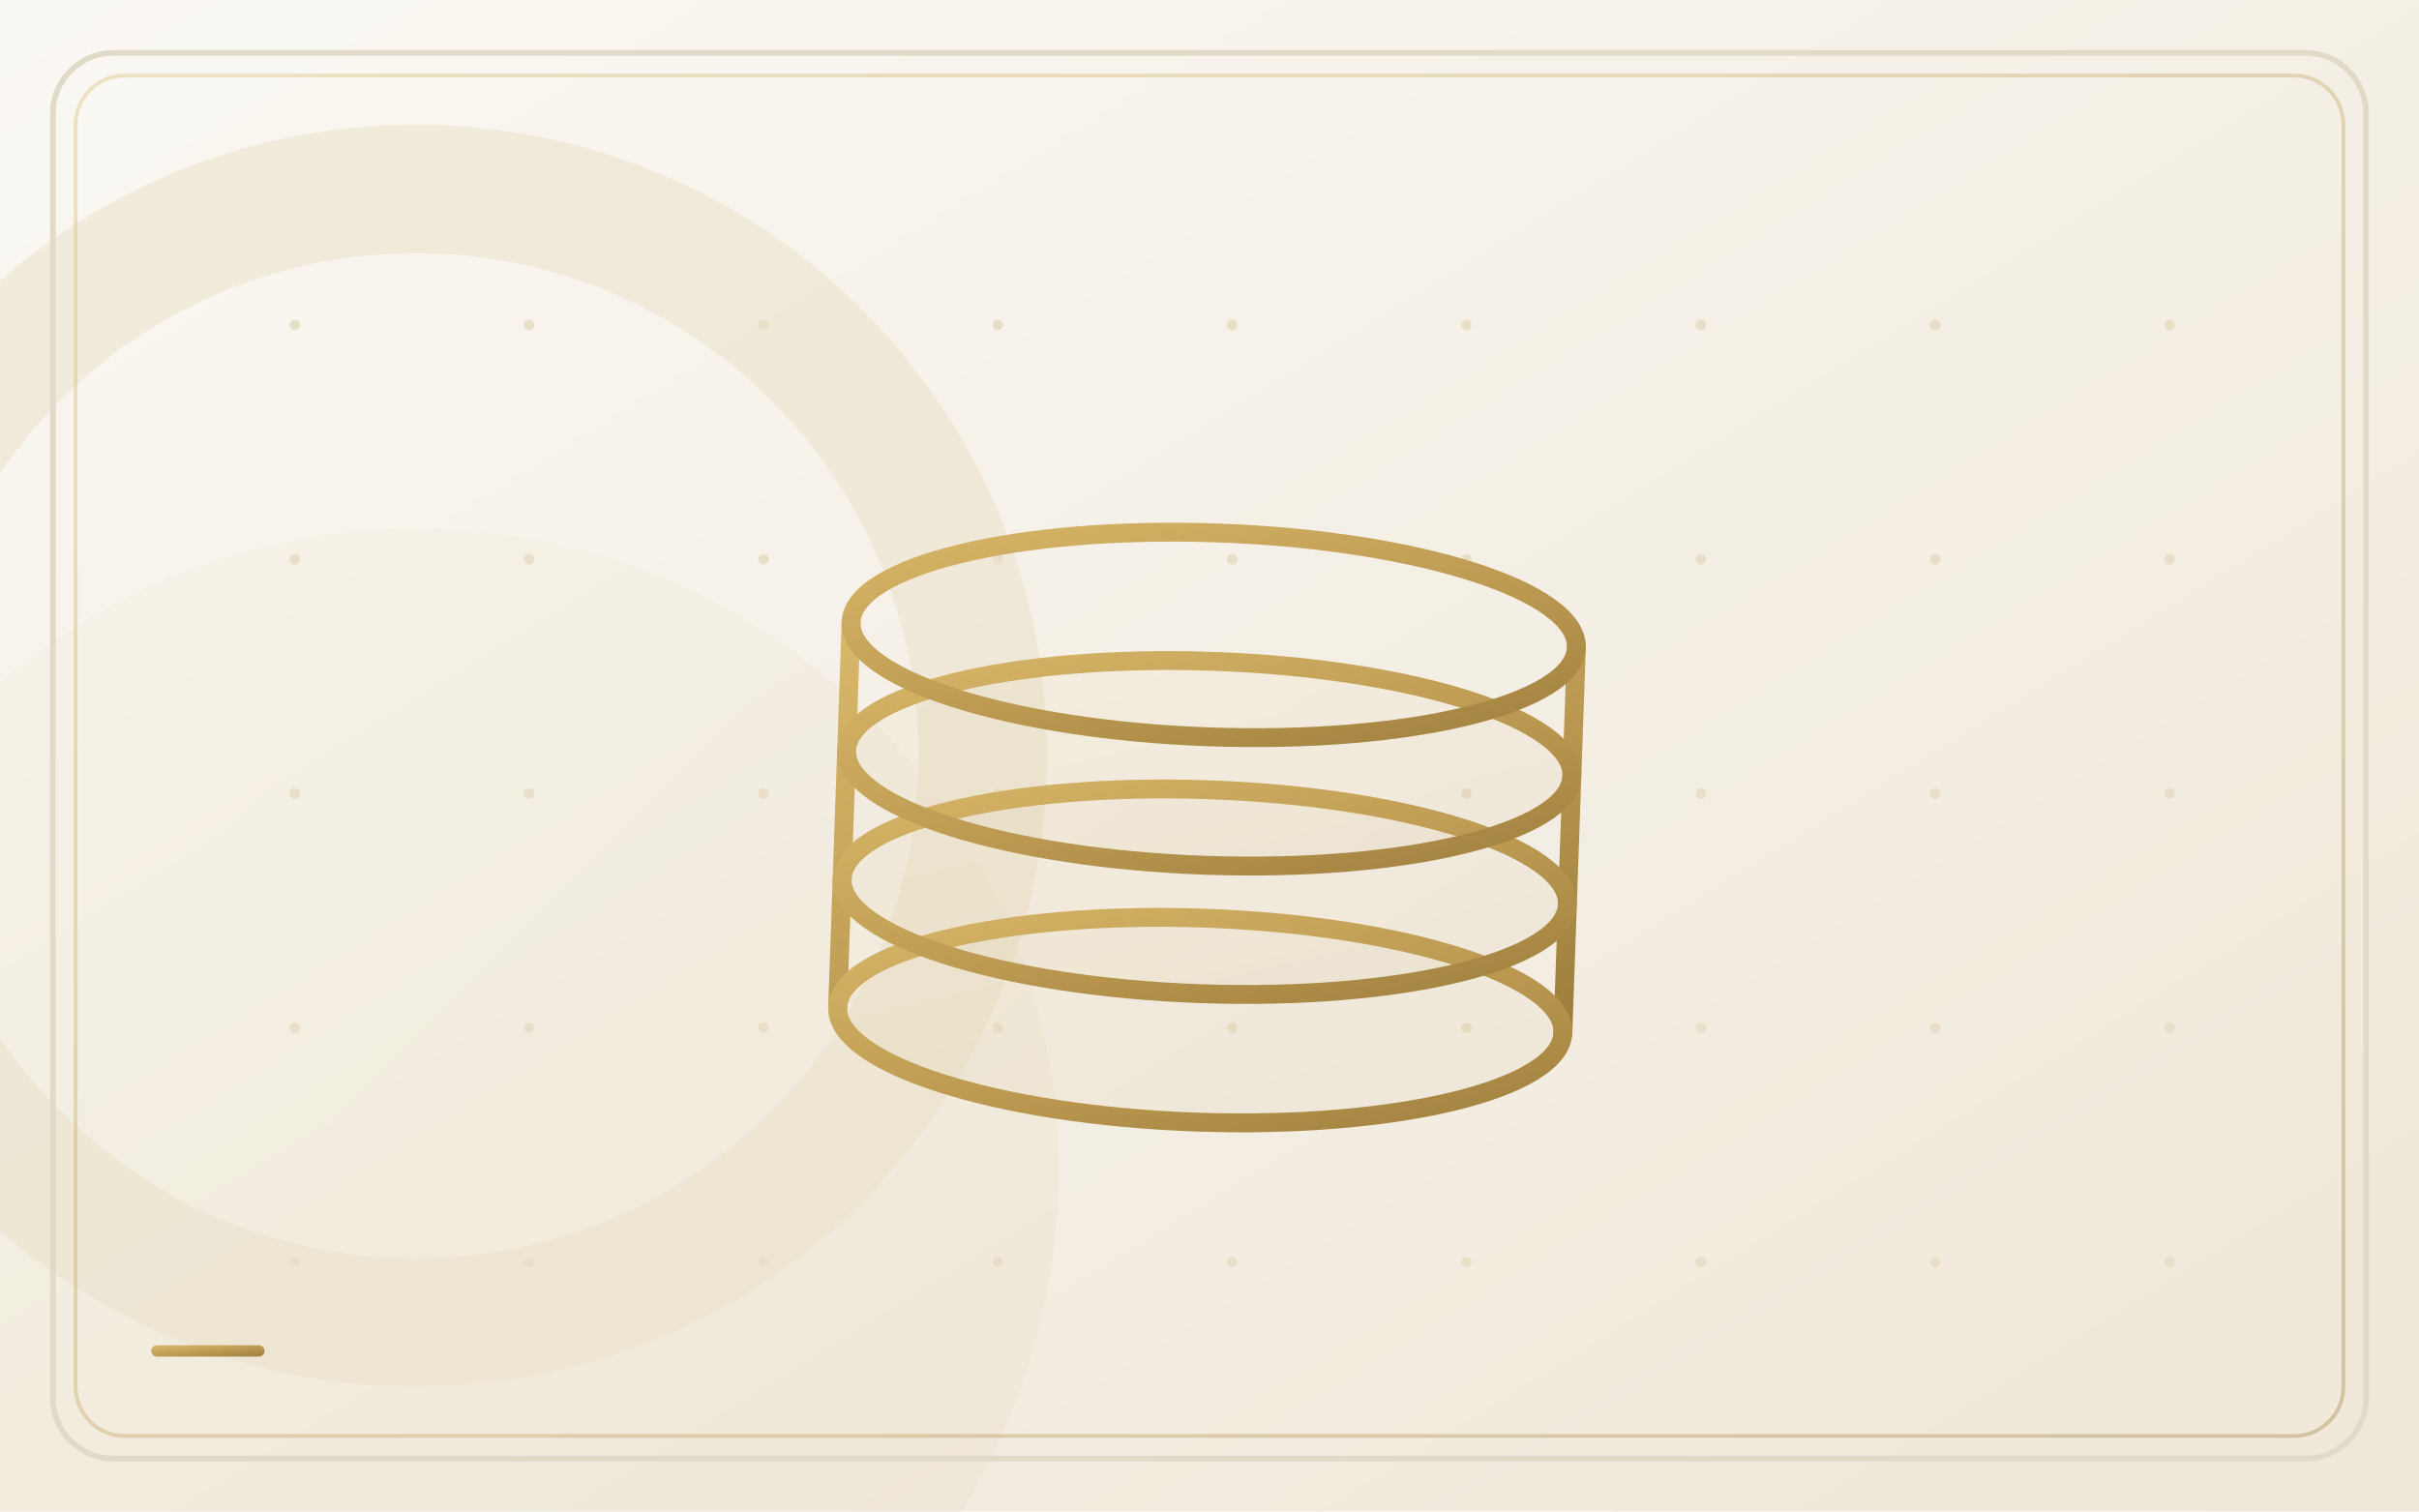
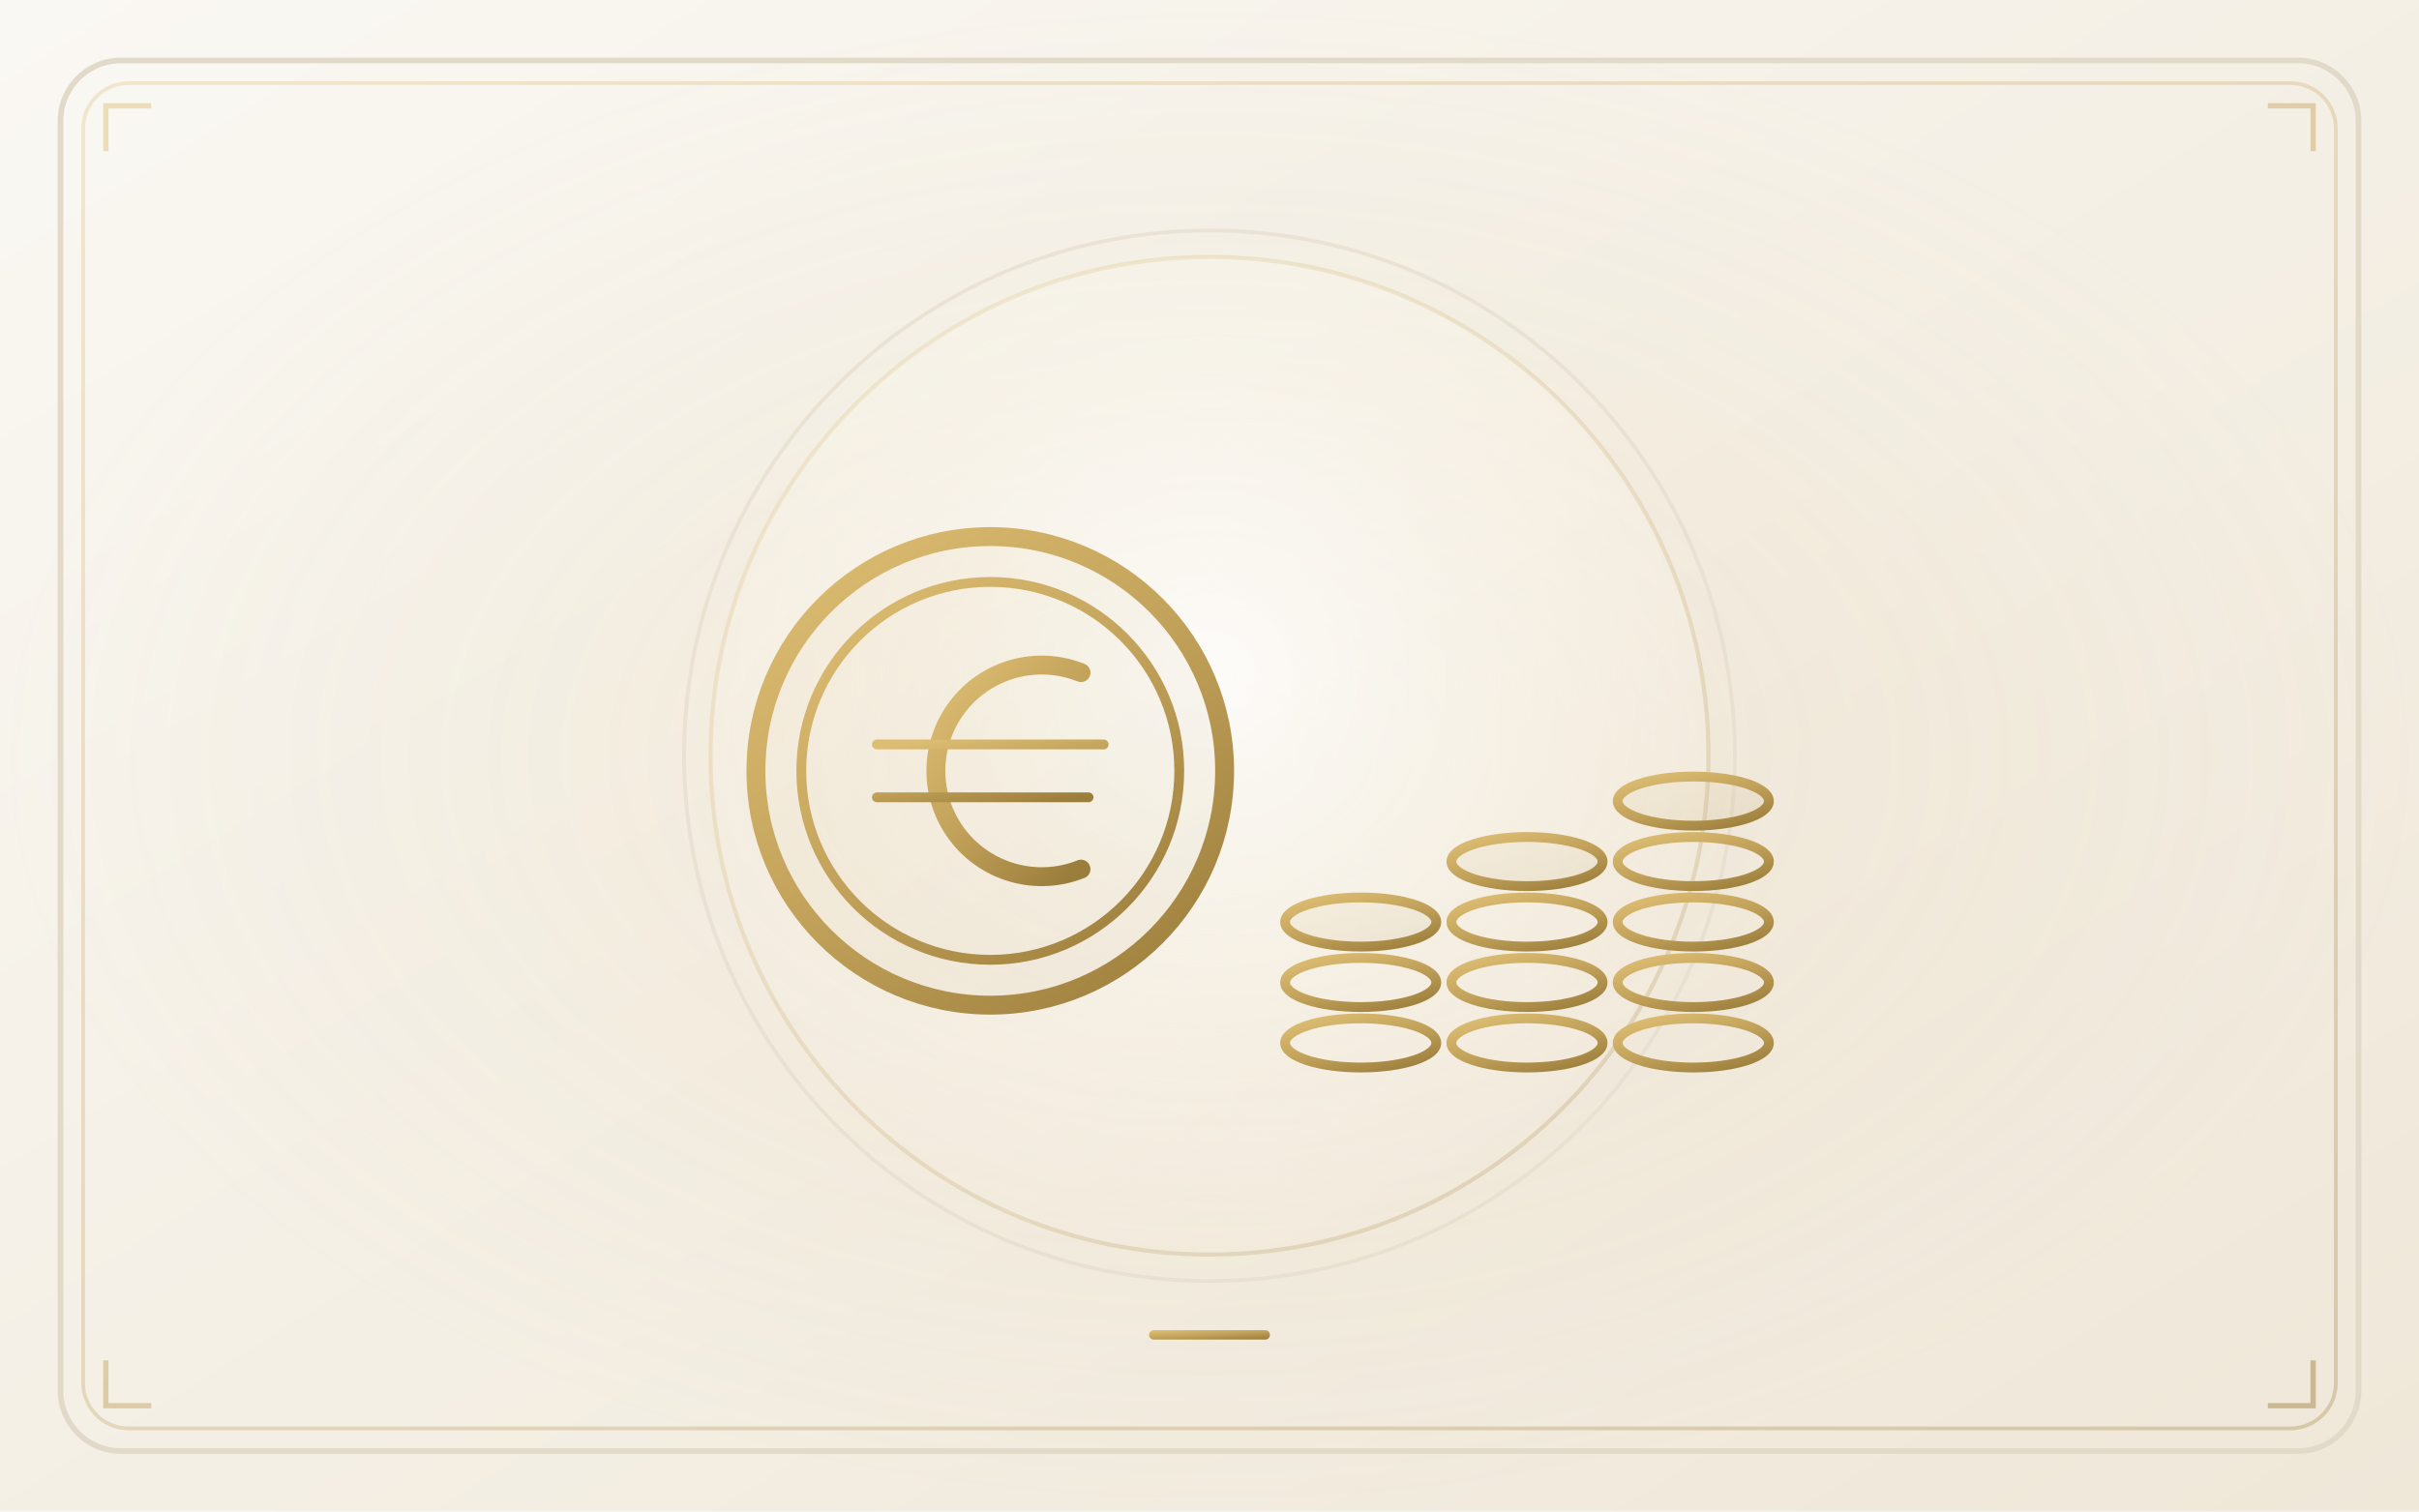
<svg xmlns="http://www.w3.org/2000/svg" viewBox="0 0 640 400" width="640" height="400">
  <defs>
    <linearGradient id="bgg" x1="0" y1="0" x2="1" y2="1">
      <stop offset="0" stop-color="#faf8f3" />
      <stop offset="1" stop-color="#efe7d8" />
    </linearGradient>
-     <linearGradient id="gg" x1="0" y1="0" x2="1" y2="1">
-       <stop offset="0" stop-color="#d8b86a" />
-       <stop offset="0.55" stop-color="#bd9a52" />
+     <linearGradient id="gg" x1="0.1" y1="0" x2="0.9" y2="1">
+       <stop offset="0" stop-color="#dcbd72" />
+       <stop offset="0.5" stop-color="#c2a25a" />
      <stop offset="1" stop-color="#9c7e3c" />
    </linearGradient>
+     <radialGradient id="glow" cx="0.5" cy="0.5" r="0.5">
+       <stop offset="0" stop-color="#caa968" stop-opacity="0.12" />
+       <stop offset="1" stop-color="#caa968" stop-opacity="0" />
+     </radialGradient>
+     <radialGradient id="med" cx="0.5" cy="0.42" r="0.6">
+       <stop offset="0" stop-color="#ffffff" stop-opacity="0.85" />
+       <stop offset="0.7" stop-color="#fbf7ee" stop-opacity="0.35" />
+       <stop offset="1" stop-color="#fbf7ee" stop-opacity="0" />
+     </radialGradient>
  </defs>
  <rect width="640" height="400" fill="url(#bgg)" />
-   <circle cx="110" cy="310" r="170" fill="url(#gg)" opacity="0.05" />
-   <circle cx="110" cy="200" r="150" fill="none" stroke="#e9dfc8" stroke-width="34" opacity="0.5" />
-   <circle cx="78" cy="86" r="1.4" fill="#e9dfc8" />
-   <circle cx="78" cy="148" r="1.4" fill="#e9dfc8" />
-   <circle cx="78" cy="210" r="1.4" fill="#e9dfc8" />
-   <circle cx="78" cy="272" r="1.4" fill="#e9dfc8" />
-   <circle cx="78" cy="334" r="1.4" fill="#e9dfc8" />
-   <circle cx="140" cy="86" r="1.4" fill="#e9dfc8" />
-   <circle cx="140" cy="148" r="1.4" fill="#e9dfc8" />
-   <circle cx="140" cy="210" r="1.4" fill="#e9dfc8" />
-   <circle cx="140" cy="272" r="1.4" fill="#e9dfc8" />
-   <circle cx="140" cy="334" r="1.4" fill="#e9dfc8" />
-   <circle cx="202" cy="86" r="1.4" fill="#e9dfc8" />
-   <circle cx="202" cy="148" r="1.4" fill="#e9dfc8" />
-   <circle cx="202" cy="210" r="1.4" fill="#e9dfc8" />
-   <circle cx="202" cy="272" r="1.4" fill="#e9dfc8" />
-   <circle cx="202" cy="334" r="1.4" fill="#e9dfc8" />
-   <circle cx="264" cy="86" r="1.4" fill="#e9dfc8" />
-   <circle cx="264" cy="148" r="1.4" fill="#e9dfc8" />
-   <circle cx="264" cy="210" r="1.4" fill="#e9dfc8" />
-   <circle cx="264" cy="272" r="1.4" fill="#e9dfc8" />
-   <circle cx="264" cy="334" r="1.4" fill="#e9dfc8" />
-   <circle cx="326" cy="86" r="1.4" fill="#e9dfc8" />
-   <circle cx="326" cy="148" r="1.4" fill="#e9dfc8" />
-   <circle cx="326" cy="210" r="1.4" fill="#e9dfc8" />
-   <circle cx="326" cy="272" r="1.4" fill="#e9dfc8" />
-   <circle cx="326" cy="334" r="1.4" fill="#e9dfc8" />
-   <circle cx="388" cy="86" r="1.4" fill="#e9dfc8" />
-   <circle cx="388" cy="148" r="1.4" fill="#e9dfc8" />
-   <circle cx="388" cy="210" r="1.4" fill="#e9dfc8" />
-   <circle cx="388" cy="272" r="1.4" fill="#e9dfc8" />
-   <circle cx="388" cy="334" r="1.4" fill="#e9dfc8" />
-   <circle cx="450" cy="86" r="1.4" fill="#e9dfc8" />
-   <circle cx="450" cy="148" r="1.4" fill="#e9dfc8" />
-   <circle cx="450" cy="210" r="1.4" fill="#e9dfc8" />
-   <circle cx="450" cy="272" r="1.4" fill="#e9dfc8" />
-   <circle cx="450" cy="334" r="1.4" fill="#e9dfc8" />
-   <circle cx="512" cy="86" r="1.4" fill="#e9dfc8" />
-   <circle cx="512" cy="148" r="1.4" fill="#e9dfc8" />
-   <circle cx="512" cy="210" r="1.4" fill="#e9dfc8" />
-   <circle cx="512" cy="272" r="1.4" fill="#e9dfc8" />
-   <circle cx="512" cy="334" r="1.4" fill="#e9dfc8" />
-   <circle cx="574" cy="86" r="1.4" fill="#e9dfc8" />
-   <circle cx="574" cy="148" r="1.4" fill="#e9dfc8" />
-   <circle cx="574" cy="210" r="1.4" fill="#e9dfc8" />
-   <circle cx="574" cy="272" r="1.4" fill="#e9dfc8" />
-   <circle cx="574" cy="334" r="1.4" fill="#e9dfc8" />
-   <rect x="14" y="14" width="612" height="372" fill="none" stroke="#e2dac9" stroke-width="1.5" rx="16" />
-   <rect x="20" y="20" width="600" height="360" fill="none" stroke="url(#gg)" stroke-width="1" rx="13" opacity="0.35" />
-   <g transform="rotate(2 320 200)">
-     <path d="M224 168 V270 M416 168 V270" stroke="url(#gg)" fill="none" stroke-width="5" stroke-linecap="round" stroke-linejoin="round" />
-     <ellipse cx="320" cy="270" rx="96" ry="27" stroke="url(#gg)" fill="none" stroke-width="5" stroke-linecap="round" stroke-linejoin="round" />
-     <ellipse cx="320" cy="270" rx="96" ry="27" fill="url(#gg)" opacity="0.06" />
-     <ellipse cx="320" cy="236" rx="96" ry="27" stroke="url(#gg)" fill="none" stroke-width="5" stroke-linecap="round" stroke-linejoin="round" />
-     <ellipse cx="320" cy="236" rx="96" ry="27" fill="url(#gg)" opacity="0.06" />
-     <ellipse cx="320" cy="202" rx="96" ry="27" stroke="url(#gg)" fill="none" stroke-width="5" stroke-linecap="round" stroke-linejoin="round" />
-     <ellipse cx="320" cy="202" rx="96" ry="27" fill="url(#gg)" opacity="0.06" />
-     <ellipse cx="320" cy="168" rx="96" ry="27" stroke="url(#gg)" fill="none" stroke-width="5" stroke-linecap="round" stroke-linejoin="round" />
+   <rect width="640" height="400" fill="url(#glow)" />
+   <circle cx="320" cy="200" r="132" fill="url(#med)" />
+   <circle cx="320" cy="200" r="132" fill="none" stroke="url(#gg)" stroke-width="1.1" opacity="0.22" />
+   <circle cx="320" cy="200" r="139" fill="none" stroke="#e2dac9" stroke-width="1" opacity="0.6" />
+   <rect x="16" y="16" width="608" height="368" fill="none" stroke="#e2dac9" stroke-width="1.5" rx="16" />
+   <rect x="22" y="22" width="596" height="356" fill="none" stroke="url(#gg)" stroke-width="1" rx="12" opacity="0.3" />
+   <path d="M28 40 V28 H40 M600 28 H612 V40 M612 360 V372 H600 M40 372 H28 V360" fill="none" stroke="url(#gg)" stroke-width="1.4" opacity="0.45" />
+   <g>
+     <circle cx="262" cy="204" r="62" stroke="url(#gg)" fill="none" stroke-width="5" stroke-linecap="round" stroke-linejoin="round" />
+     <circle cx="262" cy="204" r="62" fill="url(#gg)" opacity="0.07" />
+     <circle cx="262" cy="204" r="50" stroke="url(#gg)" fill="none" stroke-width="2.6" stroke-linecap="round" stroke-linejoin="round" />
+     <path d="M286 178 A28 28 0 1 0 286 230" stroke="url(#gg)" fill="none" stroke-width="5" stroke-linecap="round" stroke-linejoin="round" />
+     <path d="M232 197 H292 M232 211 H288" stroke="url(#gg)" fill="none" stroke-width="2.6" stroke-linecap="round" stroke-linejoin="round" />
+     <ellipse cx="360" cy="276" rx="20" ry="6.5" stroke="url(#gg)" fill="none" stroke-width="2.6" stroke-linecap="round" stroke-linejoin="round" />
+     <ellipse cx="360" cy="260" rx="20" ry="6.5" stroke="url(#gg)" fill="none" stroke-width="2.6" stroke-linecap="round" stroke-linejoin="round" />
+     <ellipse cx="360" cy="244" rx="20" ry="6.5" stroke="url(#gg)" fill="none" stroke-width="2.6" stroke-linecap="round" stroke-linejoin="round" />
+     <ellipse cx="360" cy="244" rx="20" ry="6.5" fill="url(#gg)" opacity="0.10" />
+     <ellipse cx="404" cy="276" rx="20" ry="6.5" stroke="url(#gg)" fill="none" stroke-width="2.6" stroke-linecap="round" stroke-linejoin="round" />
+     <ellipse cx="404" cy="260" rx="20" ry="6.5" stroke="url(#gg)" fill="none" stroke-width="2.6" stroke-linecap="round" stroke-linejoin="round" />
+     <ellipse cx="404" cy="244" rx="20" ry="6.5" stroke="url(#gg)" fill="none" stroke-width="2.6" stroke-linecap="round" stroke-linejoin="round" />
+     <ellipse cx="404" cy="228" rx="20" ry="6.5" stroke="url(#gg)" fill="none" stroke-width="2.6" stroke-linecap="round" stroke-linejoin="round" />
+     <ellipse cx="404" cy="228" rx="20" ry="6.5" fill="url(#gg)" opacity="0.10" />
+     <ellipse cx="448" cy="276" rx="20" ry="6.5" stroke="url(#gg)" fill="none" stroke-width="2.6" stroke-linecap="round" stroke-linejoin="round" />
+     <ellipse cx="448" cy="260" rx="20" ry="6.5" stroke="url(#gg)" fill="none" stroke-width="2.6" stroke-linecap="round" stroke-linejoin="round" />
+     <ellipse cx="448" cy="244" rx="20" ry="6.5" stroke="url(#gg)" fill="none" stroke-width="2.6" stroke-linecap="round" stroke-linejoin="round" />
+     <ellipse cx="448" cy="228" rx="20" ry="6.5" stroke="url(#gg)" fill="none" stroke-width="2.6" stroke-linecap="round" stroke-linejoin="round" />
+     <ellipse cx="448" cy="212" rx="20" ry="6.5" stroke="url(#gg)" fill="none" stroke-width="2.6" stroke-linecap="round" stroke-linejoin="round" />
+     <ellipse cx="448" cy="212" rx="20" ry="6.5" fill="url(#gg)" opacity="0.10" />
  </g>
-   <rect x="40" y="356" width="30" height="3" rx="1.5" fill="url(#gg)" />
+   <rect x="304" y="352" width="32" height="2.5" rx="1.25" fill="url(#gg)" />
</svg>
